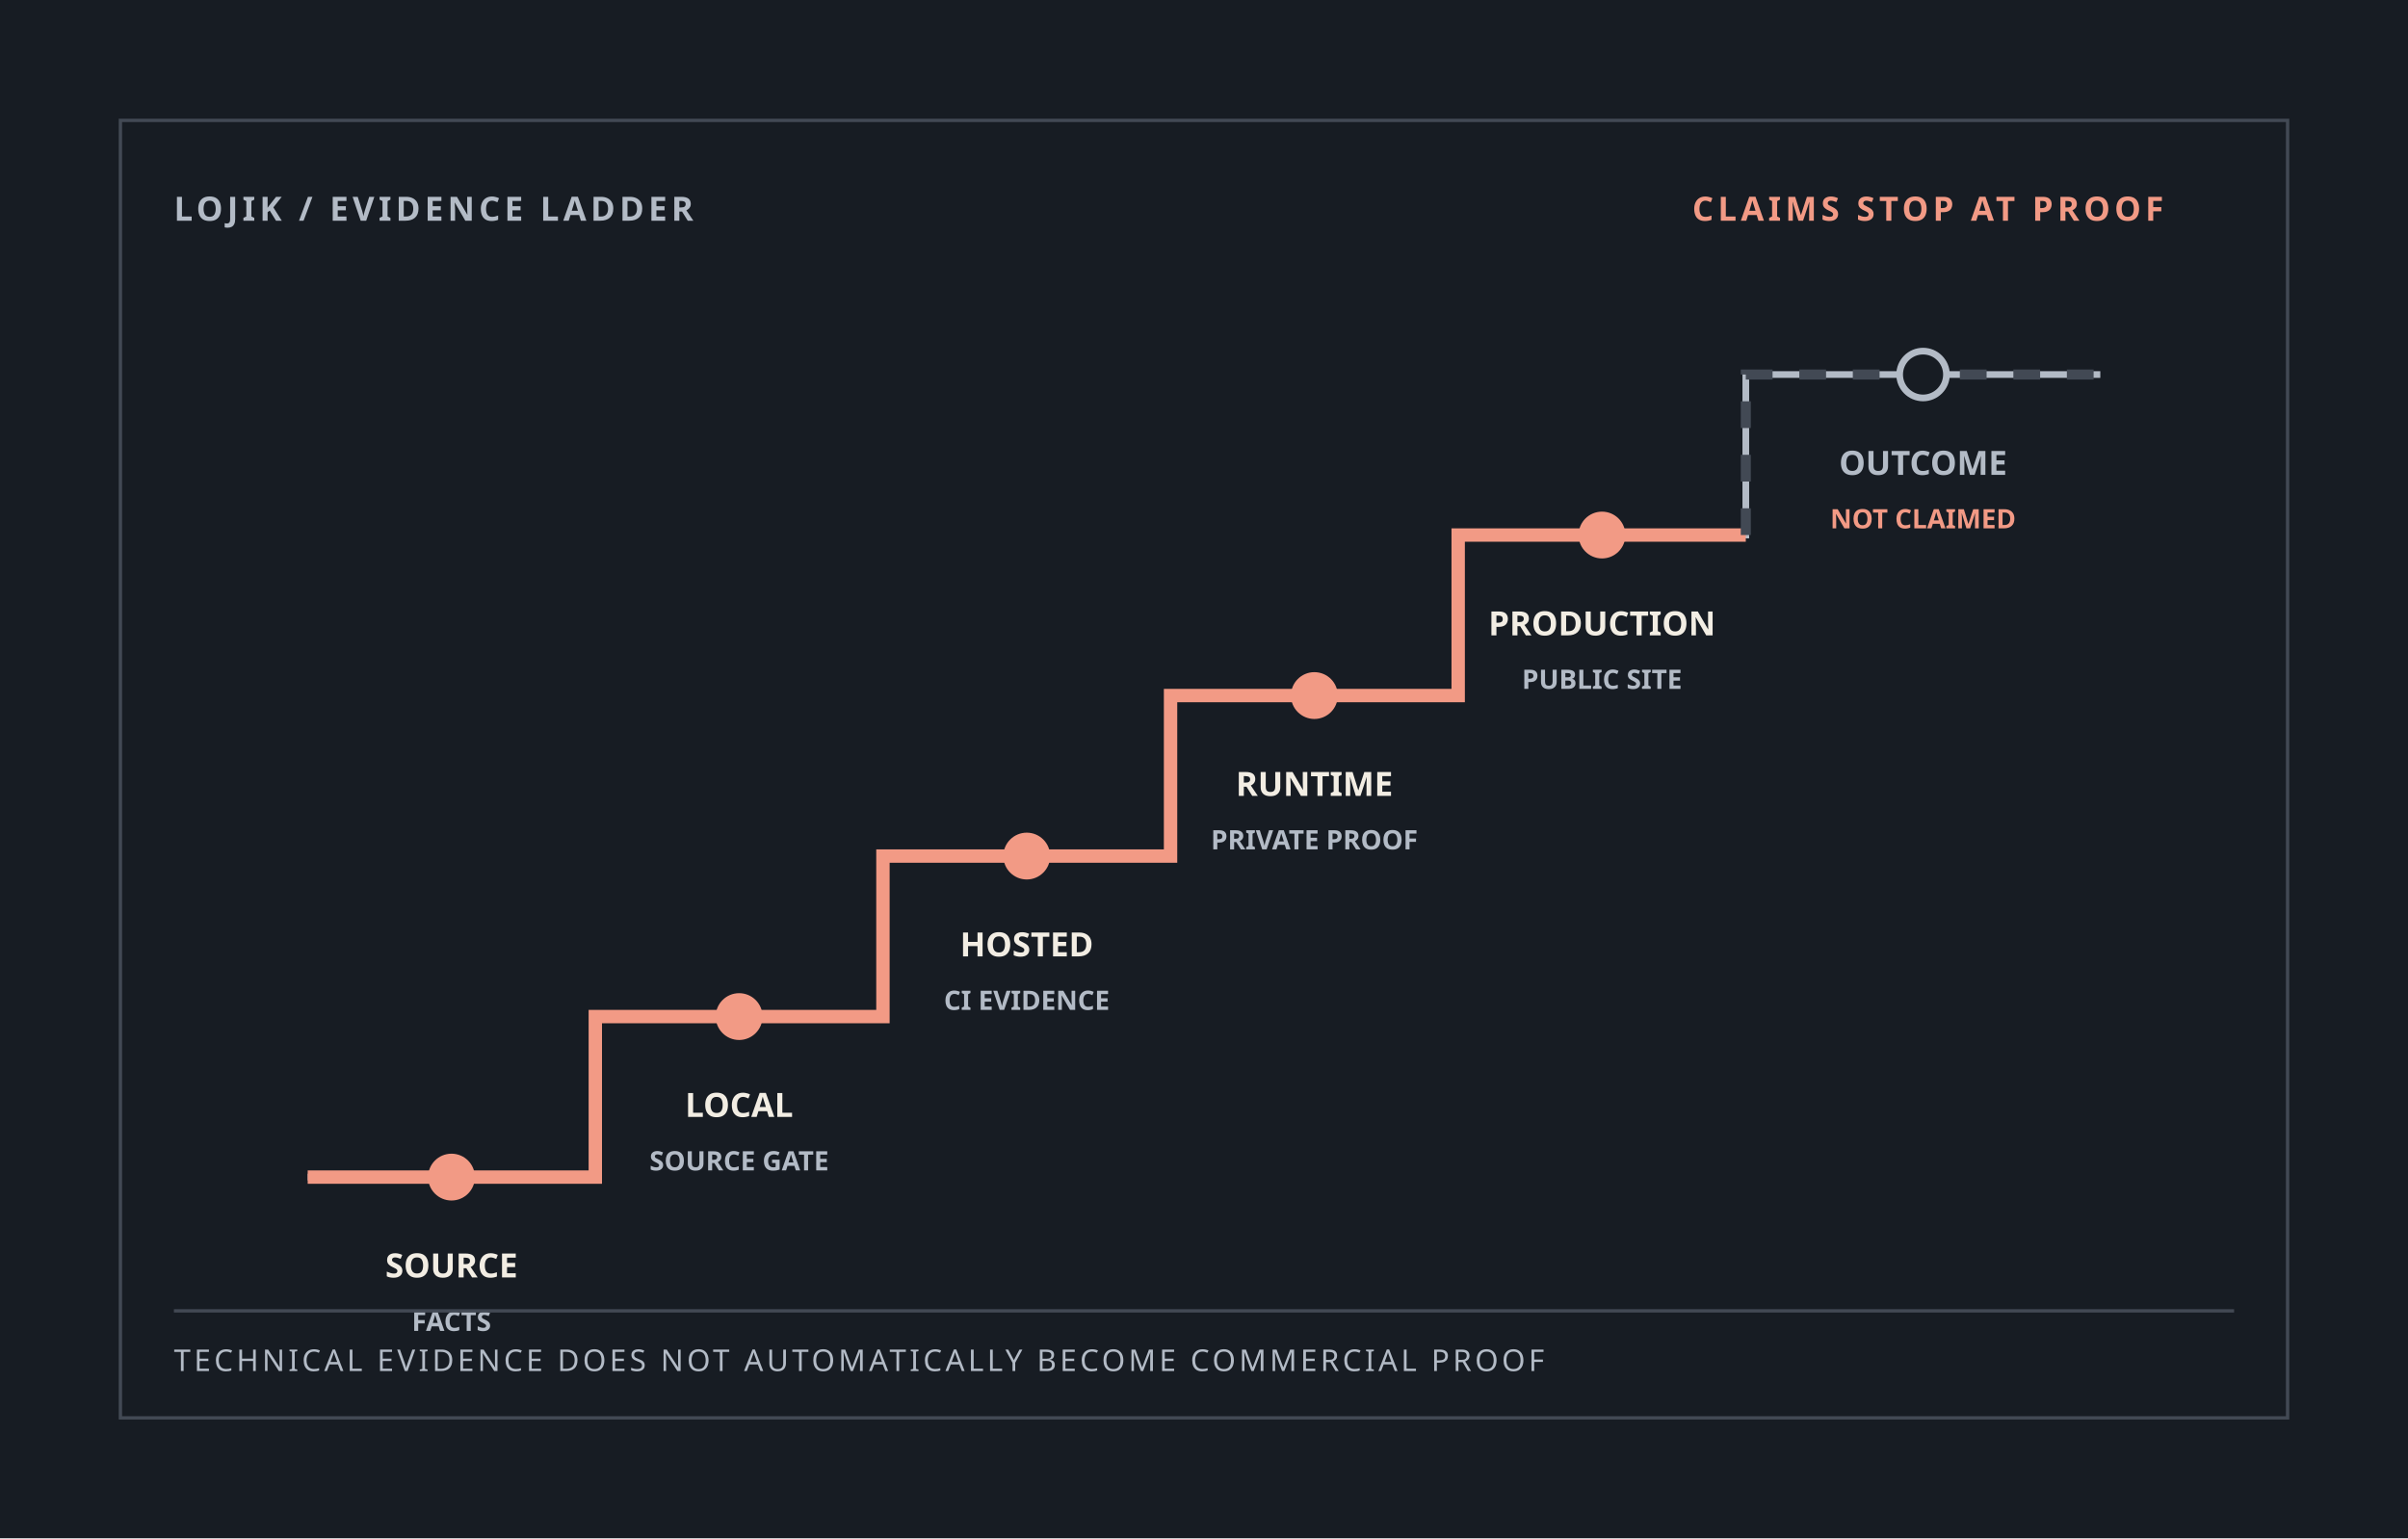
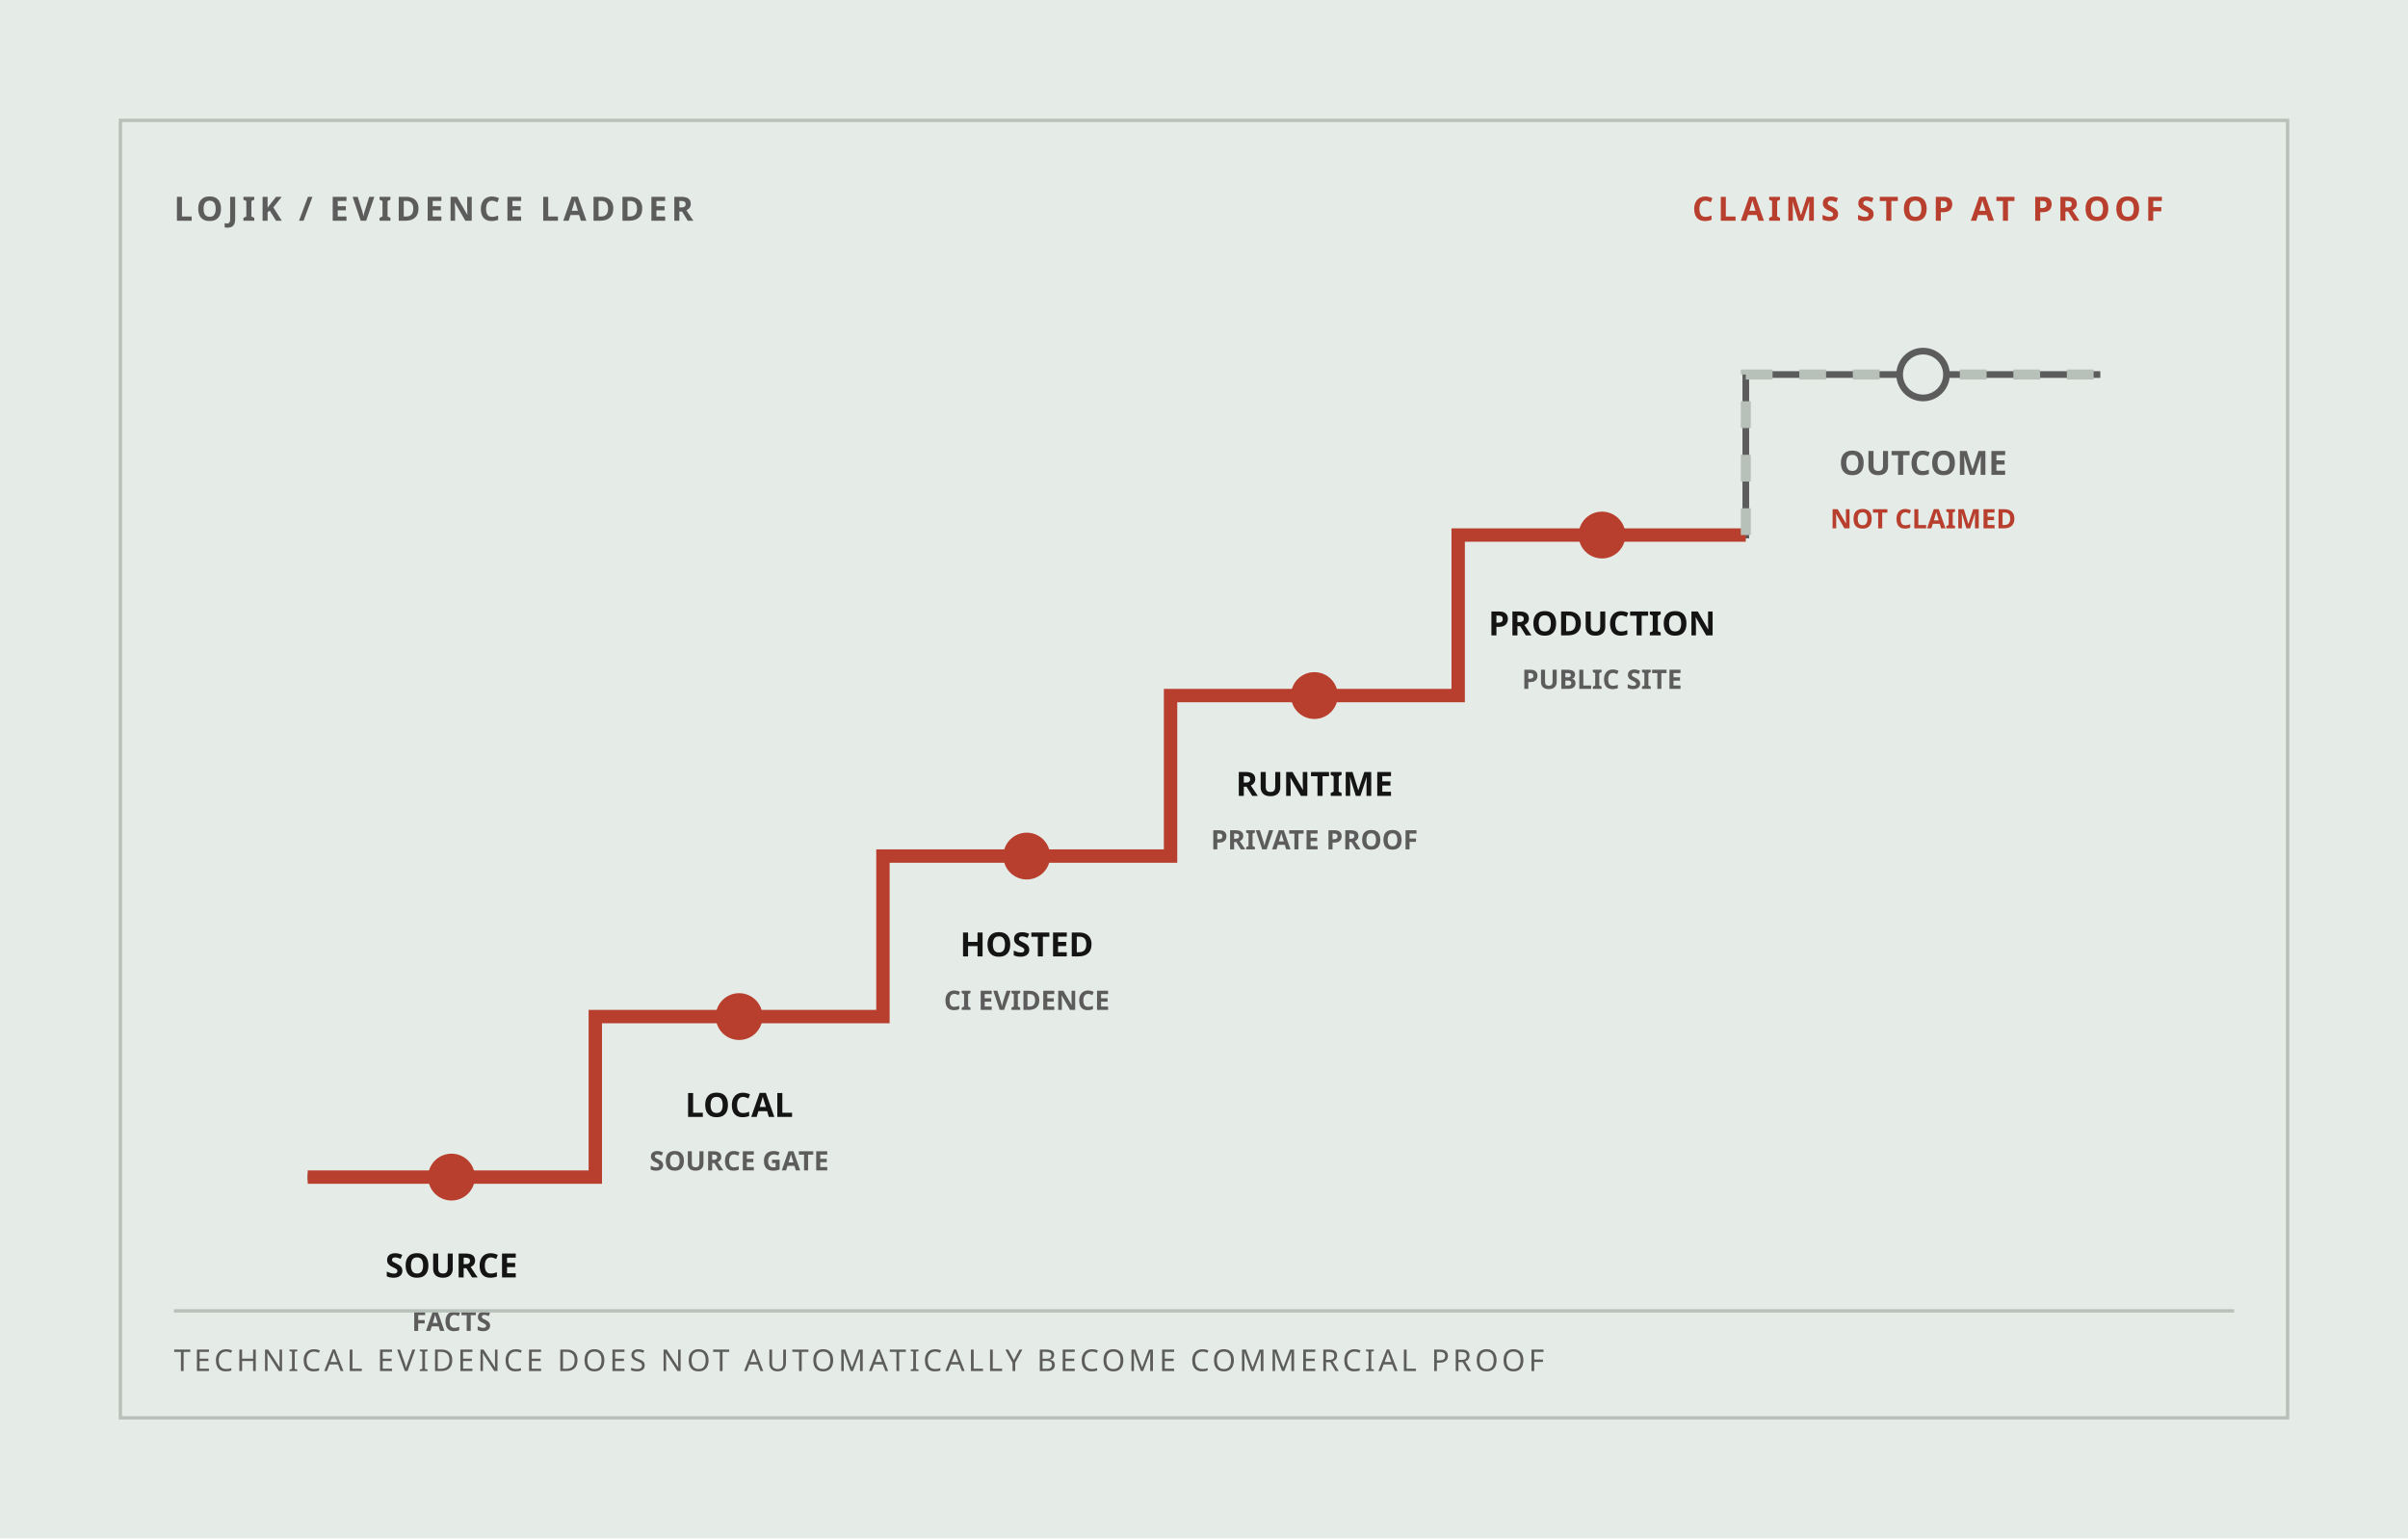
<svg xmlns="http://www.w3.org/2000/svg" viewBox="0 0 720 460" role="img" aria-labelledby="title desc">
-   <rect width="720" height="460" fill="#171c23" />
-   <path d="M36 36h648v388H36z" fill="none" stroke="#424954" />
+   <rect width="720" height="460" fill="#e5ebe6" />
+   <path d="M36 36h648v388H36z" fill="none" stroke="#b7c1b9" />
  <g font-family="Instrument Sans, sans-serif" font-weight="700" letter-spacing="1.25">
-     <text x="52" y="66" fill="#b3bbc6" font-size="10">LOJIK / EVIDENCE LADDER</text>
-     <text x="506" y="66" fill="#f29a85" font-size="10">CLAIMS STOP AT PROOF</text>
+     <text x="52" y="66" fill="#5c5c5c" font-size="10">LOJIK / EVIDENCE LADDER</text>
+     <text x="506" y="66" fill="#b83f2e" font-size="10">CLAIMS STOP AT PROOF</text>
  </g>
-   <path d="M92 352h86v-48h86v-48h86v-48h86v-48h86v-48h106" fill="none" stroke="#b3bbc6" stroke-width="2" />
-   <path d="M92 352h86v-48h86v-48h86v-48h86v-48h86" fill="none" stroke="#f29a85" stroke-width="4" />
-   <path d="M522 160v-48h106" fill="none" stroke="#424954" stroke-width="3" stroke-dasharray="8 8" />
+   <path d="M92 352h86v-48h86v-48h86v-48h86v-48h86v-48h106" fill="none" stroke="#5c5c5c" stroke-width="2" />
+   <path d="M92 352h86v-48h86v-48h86v-48h86v-48h86" fill="none" stroke="#b83f2e" stroke-width="4" />
+   <path d="M522 160v-48h106" fill="none" stroke="#b7c1b9" stroke-width="3" stroke-dasharray="8 8" />
  <g font-family="Instrument Sans, sans-serif" font-size="10" font-weight="700" text-anchor="middle">
    <g transform="translate(135 352)">
-       <circle r="7" fill="#f29a85" />
-       <text y="30" fill="#f2ede3">SOURCE</text>
-       <text y="46" fill="#b3bbc6" font-size="8">FACTS</text>
+       <circle r="7" fill="#b83f2e" />
+       <text y="30" fill="#141414">SOURCE</text>
+       <text y="46" fill="#5c5c5c" font-size="8">FACTS</text>
    </g>
    <g transform="translate(221 304)">
-       <circle r="7" fill="#f29a85" />
-       <text y="30" fill="#f2ede3">LOCAL</text>
-       <text y="46" fill="#b3bbc6" font-size="8">SOURCE GATE</text>
+       <circle r="7" fill="#b83f2e" />
+       <text y="30" fill="#141414">LOCAL</text>
+       <text y="46" fill="#5c5c5c" font-size="8">SOURCE GATE</text>
    </g>
    <g transform="translate(307 256)">
-       <circle r="7" fill="#f29a85" />
-       <text y="30" fill="#f2ede3">HOSTED</text>
-       <text y="46" fill="#b3bbc6" font-size="8">CI EVIDENCE</text>
+       <circle r="7" fill="#b83f2e" />
+       <text y="30" fill="#141414">HOSTED</text>
+       <text y="46" fill="#5c5c5c" font-size="8">CI EVIDENCE</text>
    </g>
    <g transform="translate(393 208)">
-       <circle r="7" fill="#f29a85" />
-       <text y="30" fill="#f2ede3">RUNTIME</text>
-       <text y="46" fill="#b3bbc6" font-size="8">PRIVATE PROOF</text>
+       <circle r="7" fill="#b83f2e" />
+       <text y="30" fill="#141414">RUNTIME</text>
+       <text y="46" fill="#5c5c5c" font-size="8">PRIVATE PROOF</text>
    </g>
    <g transform="translate(479 160)">
-       <circle r="7" fill="#f29a85" />
-       <text y="30" fill="#f2ede3">PRODUCTION</text>
-       <text y="46" fill="#b3bbc6" font-size="8">PUBLIC SITE</text>
+       <circle r="7" fill="#b83f2e" />
+       <text y="30" fill="#141414">PRODUCTION</text>
+       <text y="46" fill="#5c5c5c" font-size="8">PUBLIC SITE</text>
    </g>
    <g transform="translate(575 112)">
-       <circle r="7" fill="#171c23" stroke="#b3bbc6" stroke-width="2" />
-       <text y="30" fill="#b3bbc6">OUTCOME</text>
-       <text y="46" fill="#f29a85" font-size="8">NOT CLAIMED</text>
+       <circle r="7" fill="#e5ebe6" stroke="#5c5c5c" stroke-width="2" />
+       <text y="30" fill="#5c5c5c">OUTCOME</text>
+       <text y="46" fill="#b83f2e" font-size="8">NOT CLAIMED</text>
    </g>
  </g>
-   <path d="M52 392h616" stroke="#424954" />
-   <text x="52" y="410" fill="#b3bbc6" font-family="Instrument Sans, sans-serif" font-size="9" letter-spacing="1">TECHNICAL EVIDENCE DOES NOT AUTOMATICALLY BECOME COMMERCIAL PROOF</text>
+   <path d="M52 392h616" stroke="#b7c1b9" />
+   <text x="52" y="410" fill="#5c5c5c" font-family="Instrument Sans, sans-serif" font-size="9" letter-spacing="1">TECHNICAL EVIDENCE DOES NOT AUTOMATICALLY BECOME COMMERCIAL PROOF</text>
</svg>
